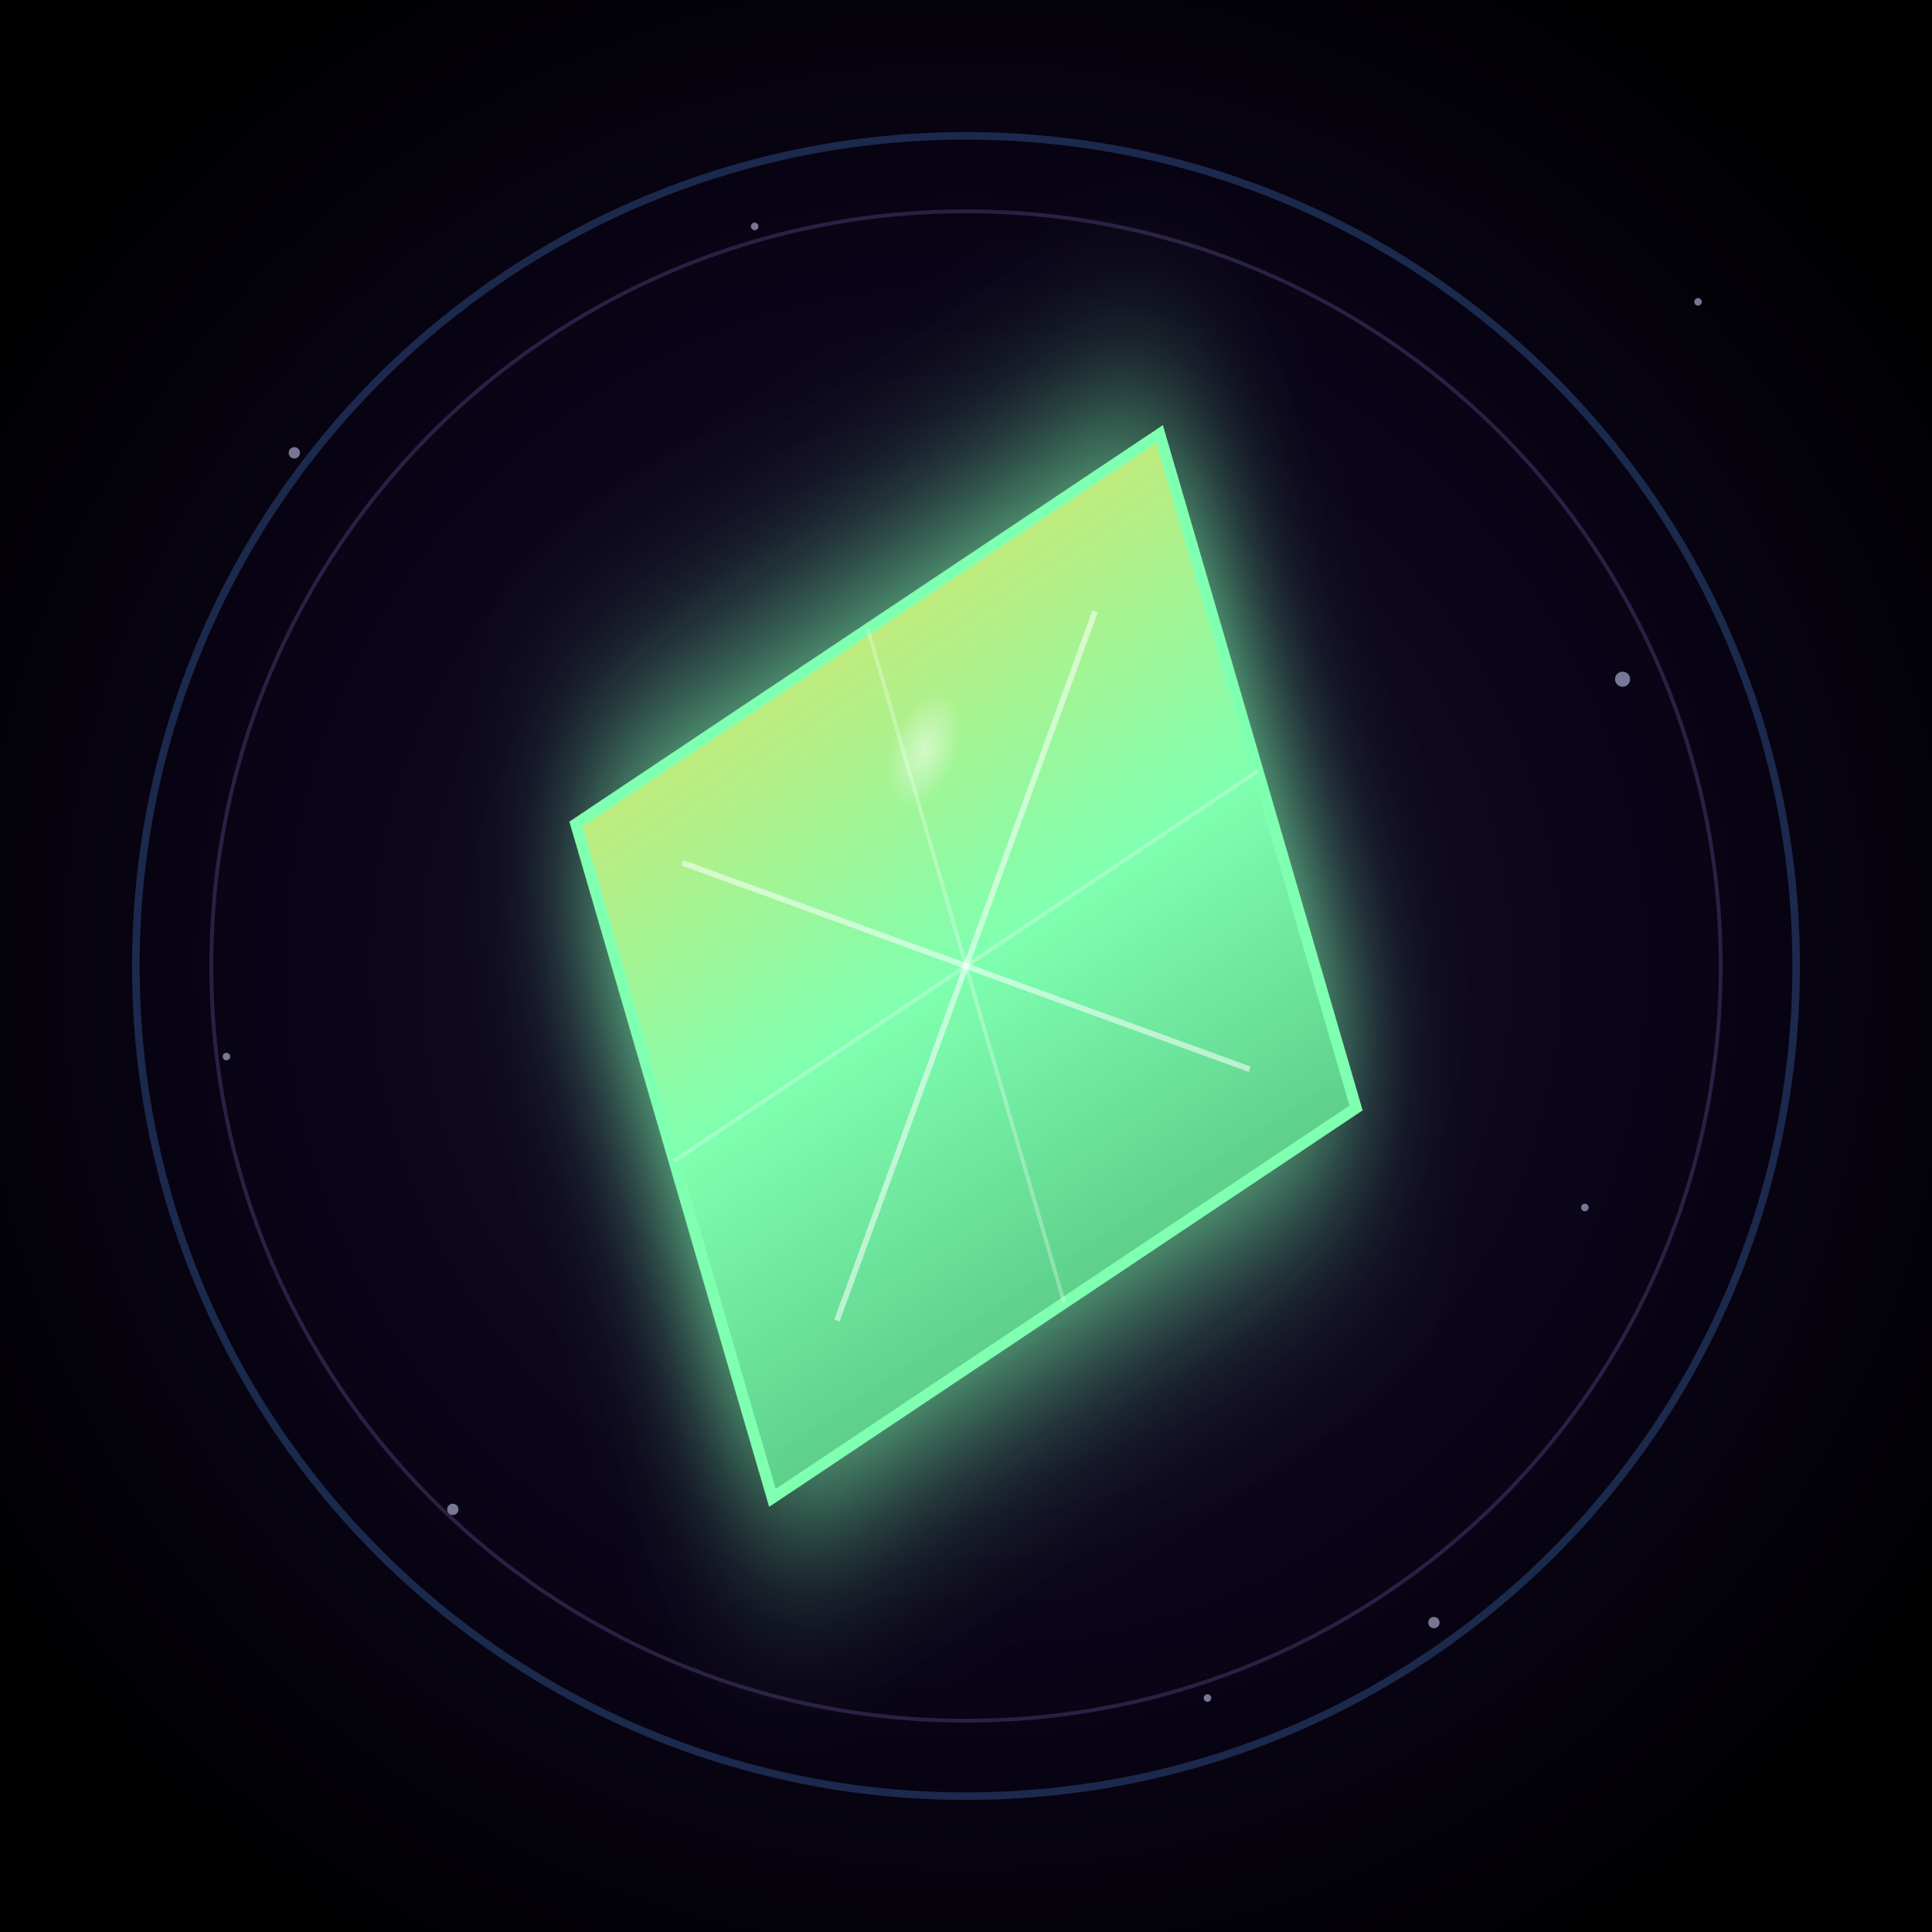
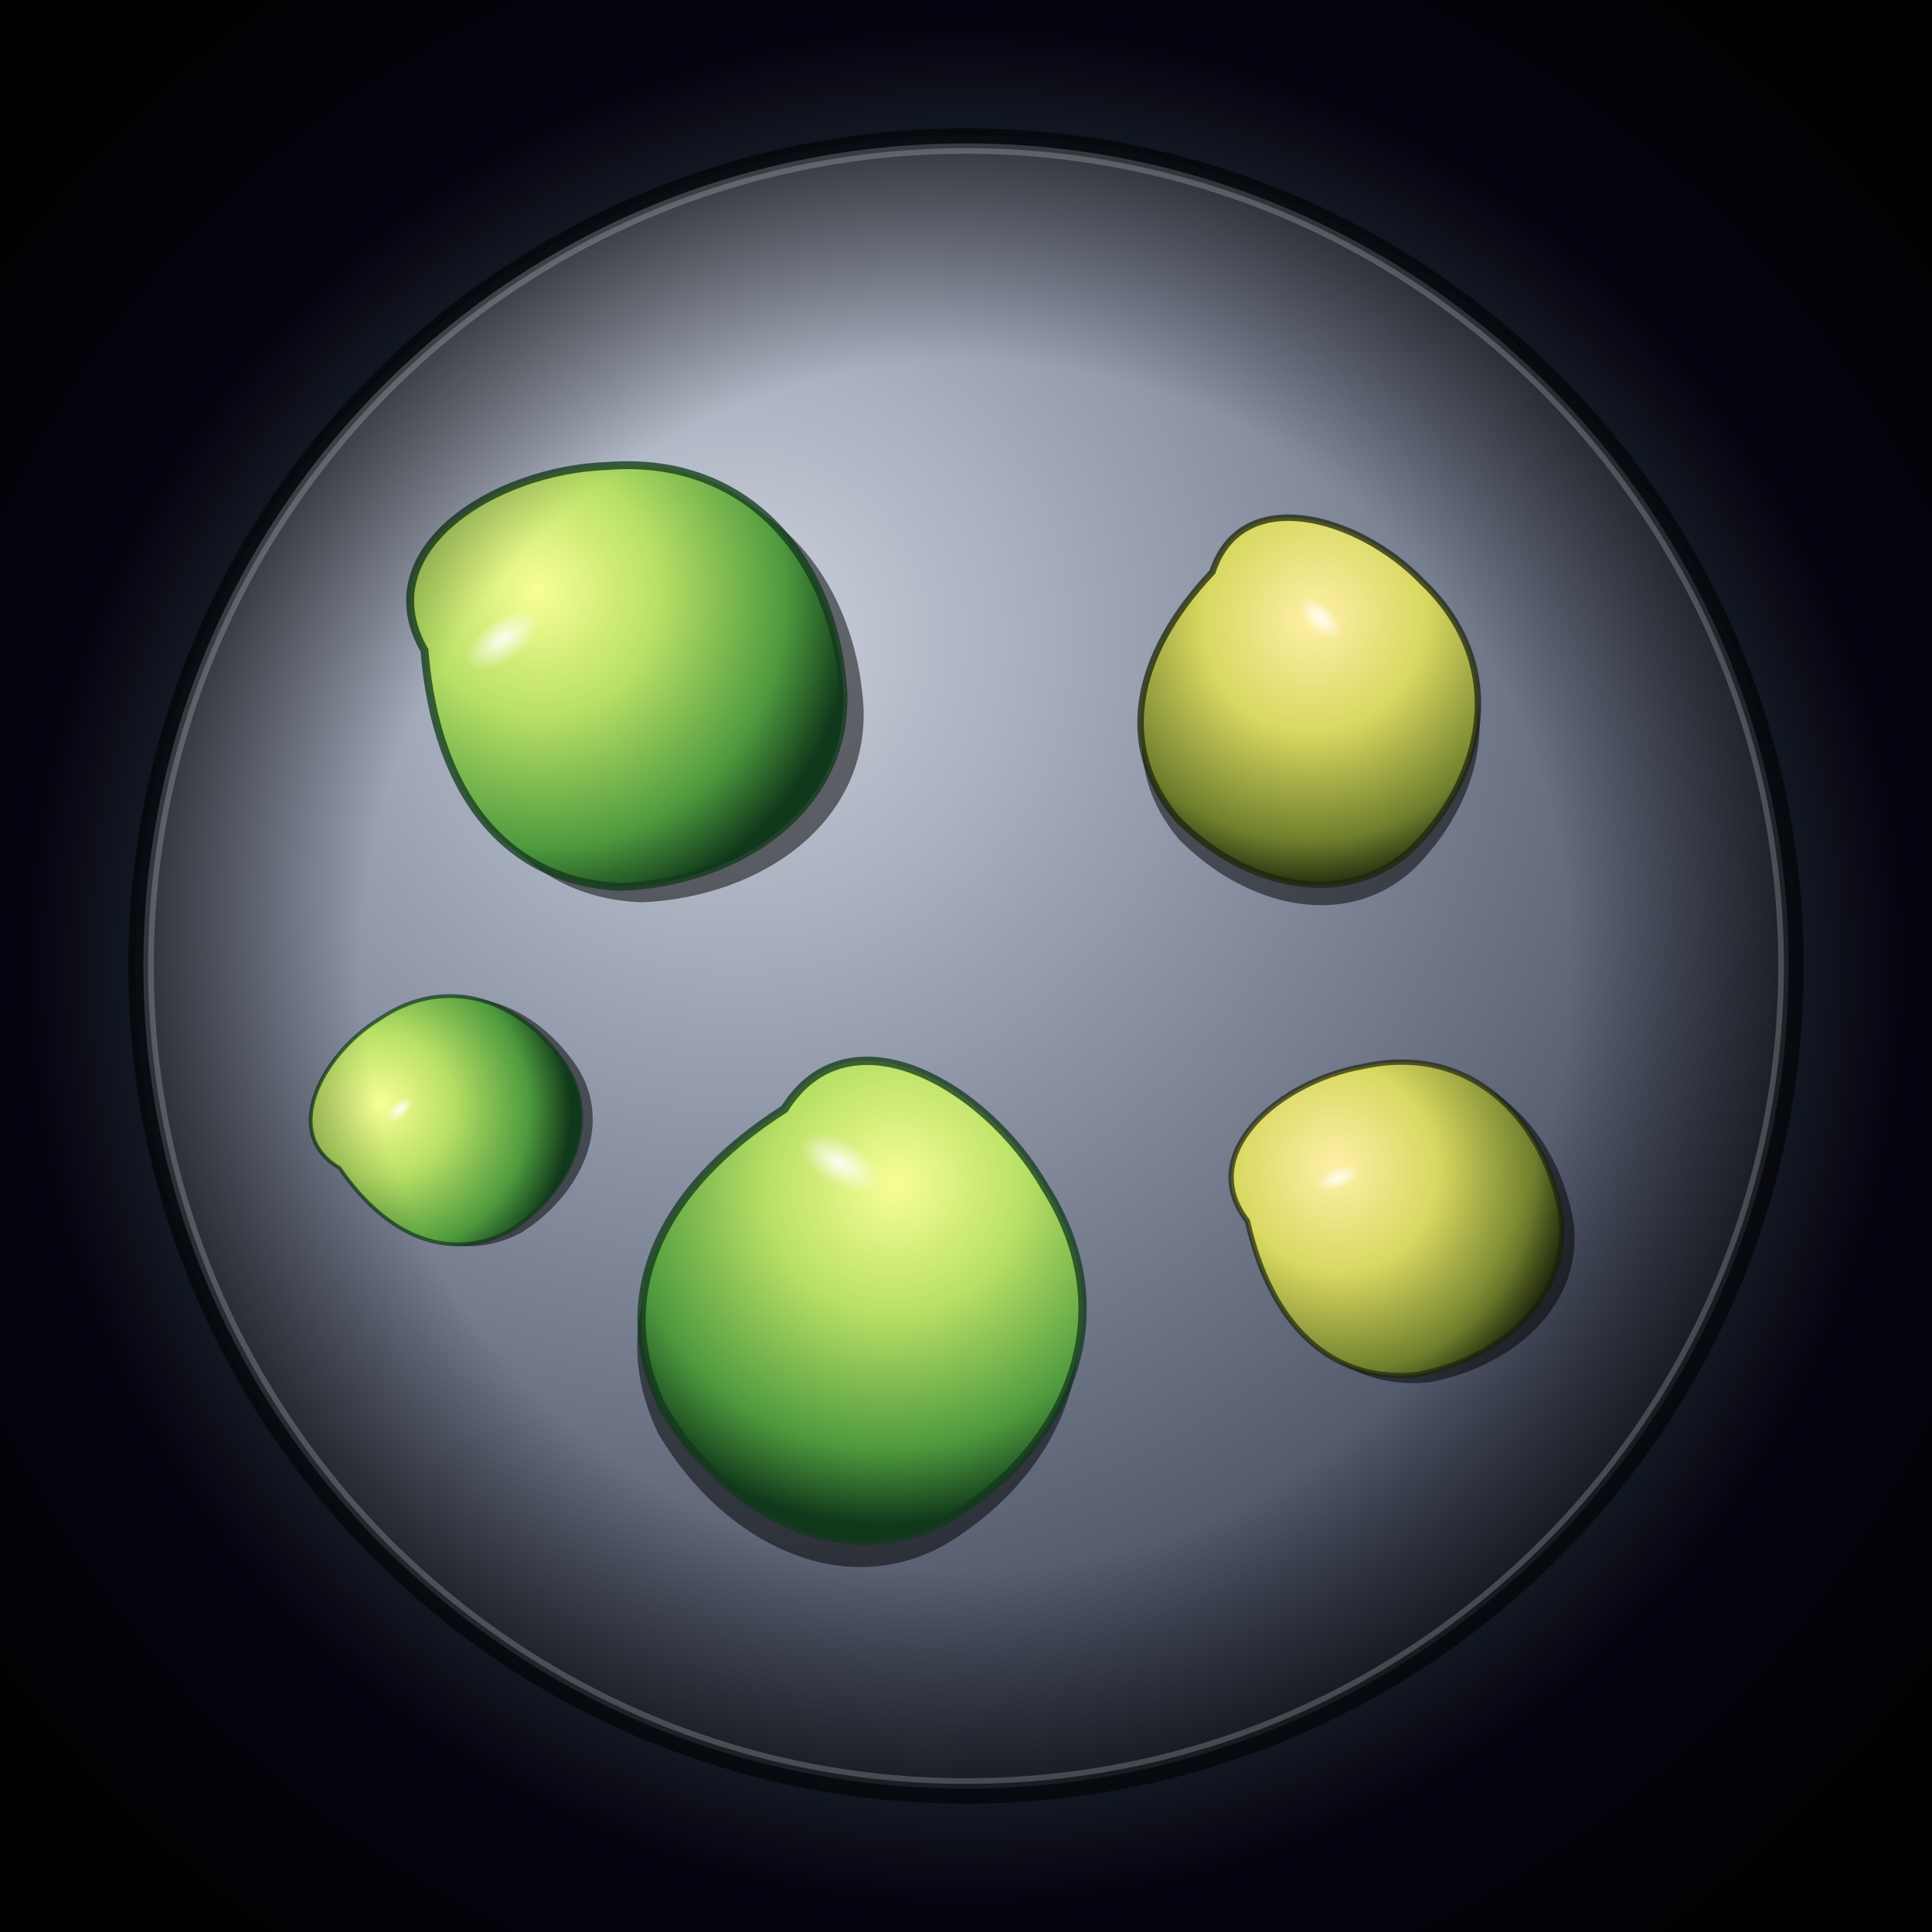
<svg xmlns="http://www.w3.org/2000/svg" viewBox="0 0 512 512">
  <defs>
-     <radialGradient id="bg" cx="50%" cy="50%" r="60%">
+     <radialGradient id="space" cx="50%" cy="50%" r="65%">
      <stop offset="0%" stop-color="#1a1430" />
      <stop offset="60%" stop-color="#0a0418" />
      <stop offset="100%" stop-color="#000000" />
    </radialGradient>
-     <linearGradient id="crystal" x1="0%" y1="0%" x2="100%" y2="100%">
-       <stop offset="0%" stop-color="#ffd84a" />
-       <stop offset="50%" stop-color="#7fffb0" />
-       <stop offset="100%" stop-color="#3da067" />
-     </linearGradient>
-     <radialGradient id="shine" cx="50%" cy="50%" r="50%">
-       <stop offset="0%" stop-color="#ffffff" stop-opacity="0.5" />
-       <stop offset="40%" stop-color="#ffffff" stop-opacity="0" />
+     <radialGradient id="ironNickel" cx="36%" cy="30%" r="92%">
+       <stop offset="0%" stop-color="#cdd3dd" />
+       <stop offset="35%" stop-color="#8a92a4" />
+       <stop offset="75%" stop-color="#454c5e" />
+       <stop offset="100%" stop-color="#1c2030" />
    </radialGradient>
+     <radialGradient id="olvGreen" cx="32%" cy="26%" r="78%">
+       <stop offset="0%" stop-color="#f8ff96" />
+       <stop offset="38%" stop-color="#b8e066" />
+       <stop offset="78%" stop-color="#4e9a3e" />
+       <stop offset="100%" stop-color="#10381a" />
+     </radialGradient>
+     <radialGradient id="olvGold" cx="35%" cy="28%" r="80%">
+       <stop offset="0%" stop-color="#fff0a8" />
+       <stop offset="42%" stop-color="#d8d860" />
+       <stop offset="82%" stop-color="#6e7e2c" />
+       <stop offset="100%" stop-color="#1e260c" />
+     </radialGradient>
+     <radialGradient id="glint" cx="50%" cy="50%" r="50%">
+       <stop offset="0%" stop-color="#ffffff" stop-opacity="0.9" />
+       <stop offset="60%" stop-color="#ffffff" stop-opacity="0" />
+     </radialGradient>
+     <radialGradient id="vignette" cx="50%" cy="50%" r="50%">
+       <stop offset="74%" stop-color="#000000" stop-opacity="0" />
+       <stop offset="100%" stop-color="#000000" stop-opacity="0.6" />
+     </radialGradient>
+     <radialGradient id="halo" cx="50%" cy="50%" r="50%">
+       <stop offset="58%" stop-color="#7fffb0" stop-opacity="0" />
+       <stop offset="84%" stop-color="#7fffb0" stop-opacity="0.12" />
+       <stop offset="100%" stop-color="#7fffb0" stop-opacity="0" />
+     </radialGradient>
+     <symbol id="bigPebble" overflow="visible">
+       <path d="M -50,-18 C -58,-46 -22,-58 6,-52 C 42,-46 56,-14 50,18 C 44,46 14,58 -16,52 C -44,44 -56,18 -50,-18 Z" />
+     </symbol>
+     <clipPath id="diskClip">
+       <circle cx="256" cy="256" r="220" />
+     </clipPath>
  </defs>
-   <rect width="512" height="512" fill="url(#bg)" />
-   <circle cx="256" cy="256" r="220" fill="none" stroke="#5b9dff" stroke-width="2" stroke-opacity="0.25" />
-   <circle cx="256" cy="256" r="200" fill="none" stroke="#b48cff" stroke-width="1" stroke-opacity="0.2" />
-   <g fill="#cfd6ff" fill-opacity="0.55">
-     <circle cx="78" cy="120" r="1.5" />
-     <circle cx="430" cy="180" r="2" />
-     <circle cx="120" cy="400" r="1.5" />
-     <circle cx="380" cy="430" r="1.5" />
-     <circle cx="450" cy="80" r="1" />
-     <circle cx="60" cy="280" r="1" />
-     <circle cx="420" cy="320" r="1" />
-     <circle cx="200" cy="60" r="1" />
-     <circle cx="320" cy="450" r="1" />
+   <rect width="512" height="512" fill="url(#space)" />
+   <circle cx="256" cy="256" r="248" fill="url(#halo)" />
+   <circle cx="256" cy="256" r="220" fill="url(#ironNickel)" />
+   <g clip-path="url(#diskClip)">
+     <g transform="translate(168 178) rotate(-14) scale(1.05)">
+       <use href="#bigPebble" fill="#000" fill-opacity="0.5" transform="translate(4 5)" />
+       <use href="#bigPebble" fill="url(#olvGreen)" stroke="#10381a" stroke-width="2" stroke-opacity="0.75" />
+       <ellipse cx="-22" cy="-26" rx="18" ry="9" fill="url(#glint)" transform="rotate(-22)" />
+     </g>
+     <g transform="translate(348 188) rotate(34) scale(0.85)">
+       <use href="#bigPebble" fill="#000" fill-opacity="0.5" transform="translate(4 5)" />
+       <use href="#bigPebble" fill="url(#olvGold)" stroke="#1e260c" stroke-width="2" stroke-opacity="0.75" />
+       <ellipse cx="-18" cy="-22" rx="14" ry="7" fill="url(#glint)" transform="rotate(10)" />
+     </g>
+     <g transform="translate(230 348) rotate(48) scale(1.1)">
+       <use href="#bigPebble" fill="#000" fill-opacity="0.5" transform="translate(4 5)" />
+       <use href="#bigPebble" fill="url(#olvGreen)" stroke="#10381a" stroke-width="2" stroke-opacity="0.75" />
+       <ellipse cx="-24" cy="-28" rx="18" ry="9" fill="url(#glint)" transform="rotate(-18)" />
+     </g>
+     <g transform="translate(372 322) rotate(-22) scale(0.78)">
+       <use href="#bigPebble" fill="#000" fill-opacity="0.5" transform="translate(3 4)" />
+       <use href="#bigPebble" fill="url(#olvGold)" stroke="#1e260c" stroke-width="1.8" stroke-opacity="0.7" />
+       <ellipse cx="-16" cy="-20" rx="13" ry="6" fill="url(#glint)" />
+     </g>
+     <g transform="translate(120 296) rotate(-44) scale(0.62)">
+       <use href="#bigPebble" fill="#000" fill-opacity="0.5" transform="translate(3 4)" />
+       <use href="#bigPebble" fill="url(#olvGreen)" stroke="#10381a" stroke-width="1.6" stroke-opacity="0.7" />
+       <ellipse cx="-14" cy="-18" rx="12" ry="6" fill="url(#glint)" />
+     </g>
  </g>
-   <g transform="translate(256 256) rotate(20)">
-     <polygon points="0,-150 110,0 0,150 -110,0" fill="url(#crystal)" stroke="#7fffb0" stroke-width="3" filter="drop-shadow(0 0 24 #7fffb0)" />
-     <line x1="0" y1="-100" x2="0" y2="100" stroke="#ffffff" stroke-width="1.5" stroke-opacity="0.55" />
-     <line x1="-80" y1="0" x2="80" y2="0" stroke="#ffffff" stroke-width="1.5" stroke-opacity="0.55" />
-     <line x1="-55" y1="-75" x2="55" y2="75" stroke="#ffffff" stroke-width="1" stroke-opacity="0.3" />
-     <line x1="55" y1="-75" x2="-55" y2="75" stroke="#ffffff" stroke-width="1" stroke-opacity="0.3" />
-     <ellipse cx="-30" cy="-50" rx="22" ry="40" fill="url(#shine)" />
-   </g>
+   <circle cx="256" cy="256" r="220" fill="url(#vignette)" clip-path="url(#diskClip)" />
+   <circle cx="256" cy="256" r="220" fill="none" stroke="#06080e" stroke-width="4" stroke-opacity="0.9" />
+   <circle cx="256" cy="256" r="216" fill="none" stroke="#ffffff" stroke-width="1.5" stroke-opacity="0.2" />
</svg>
